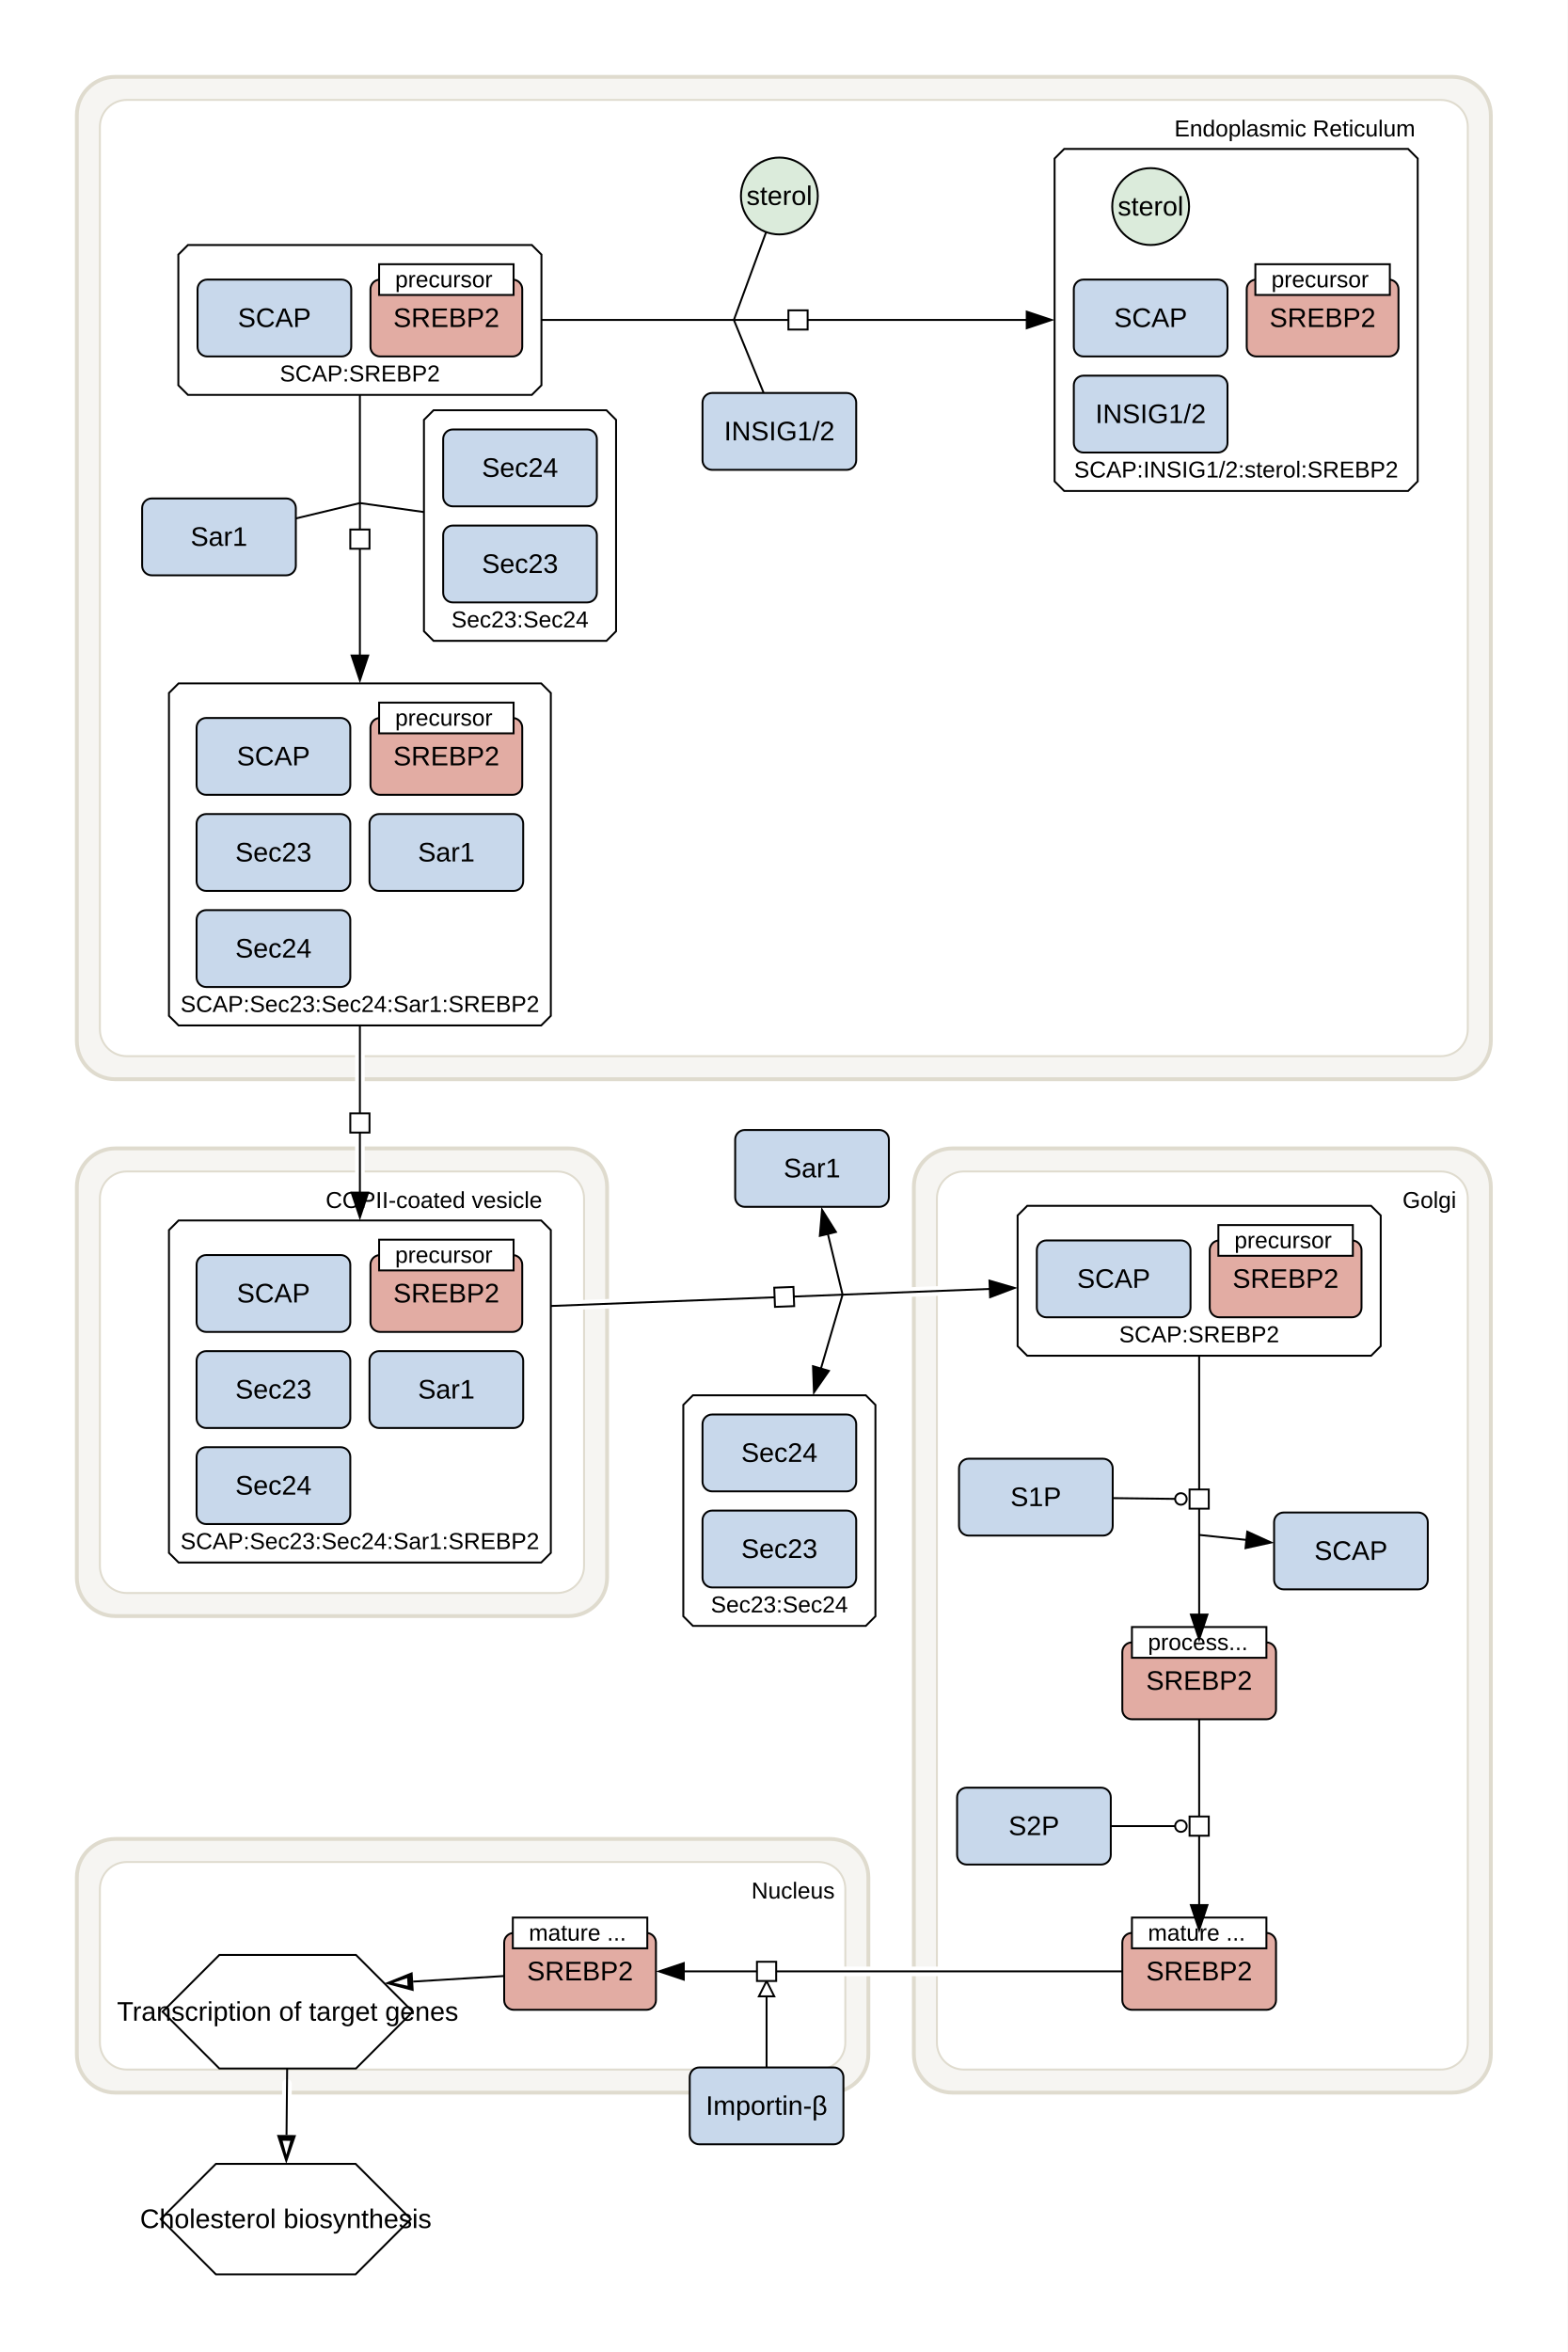
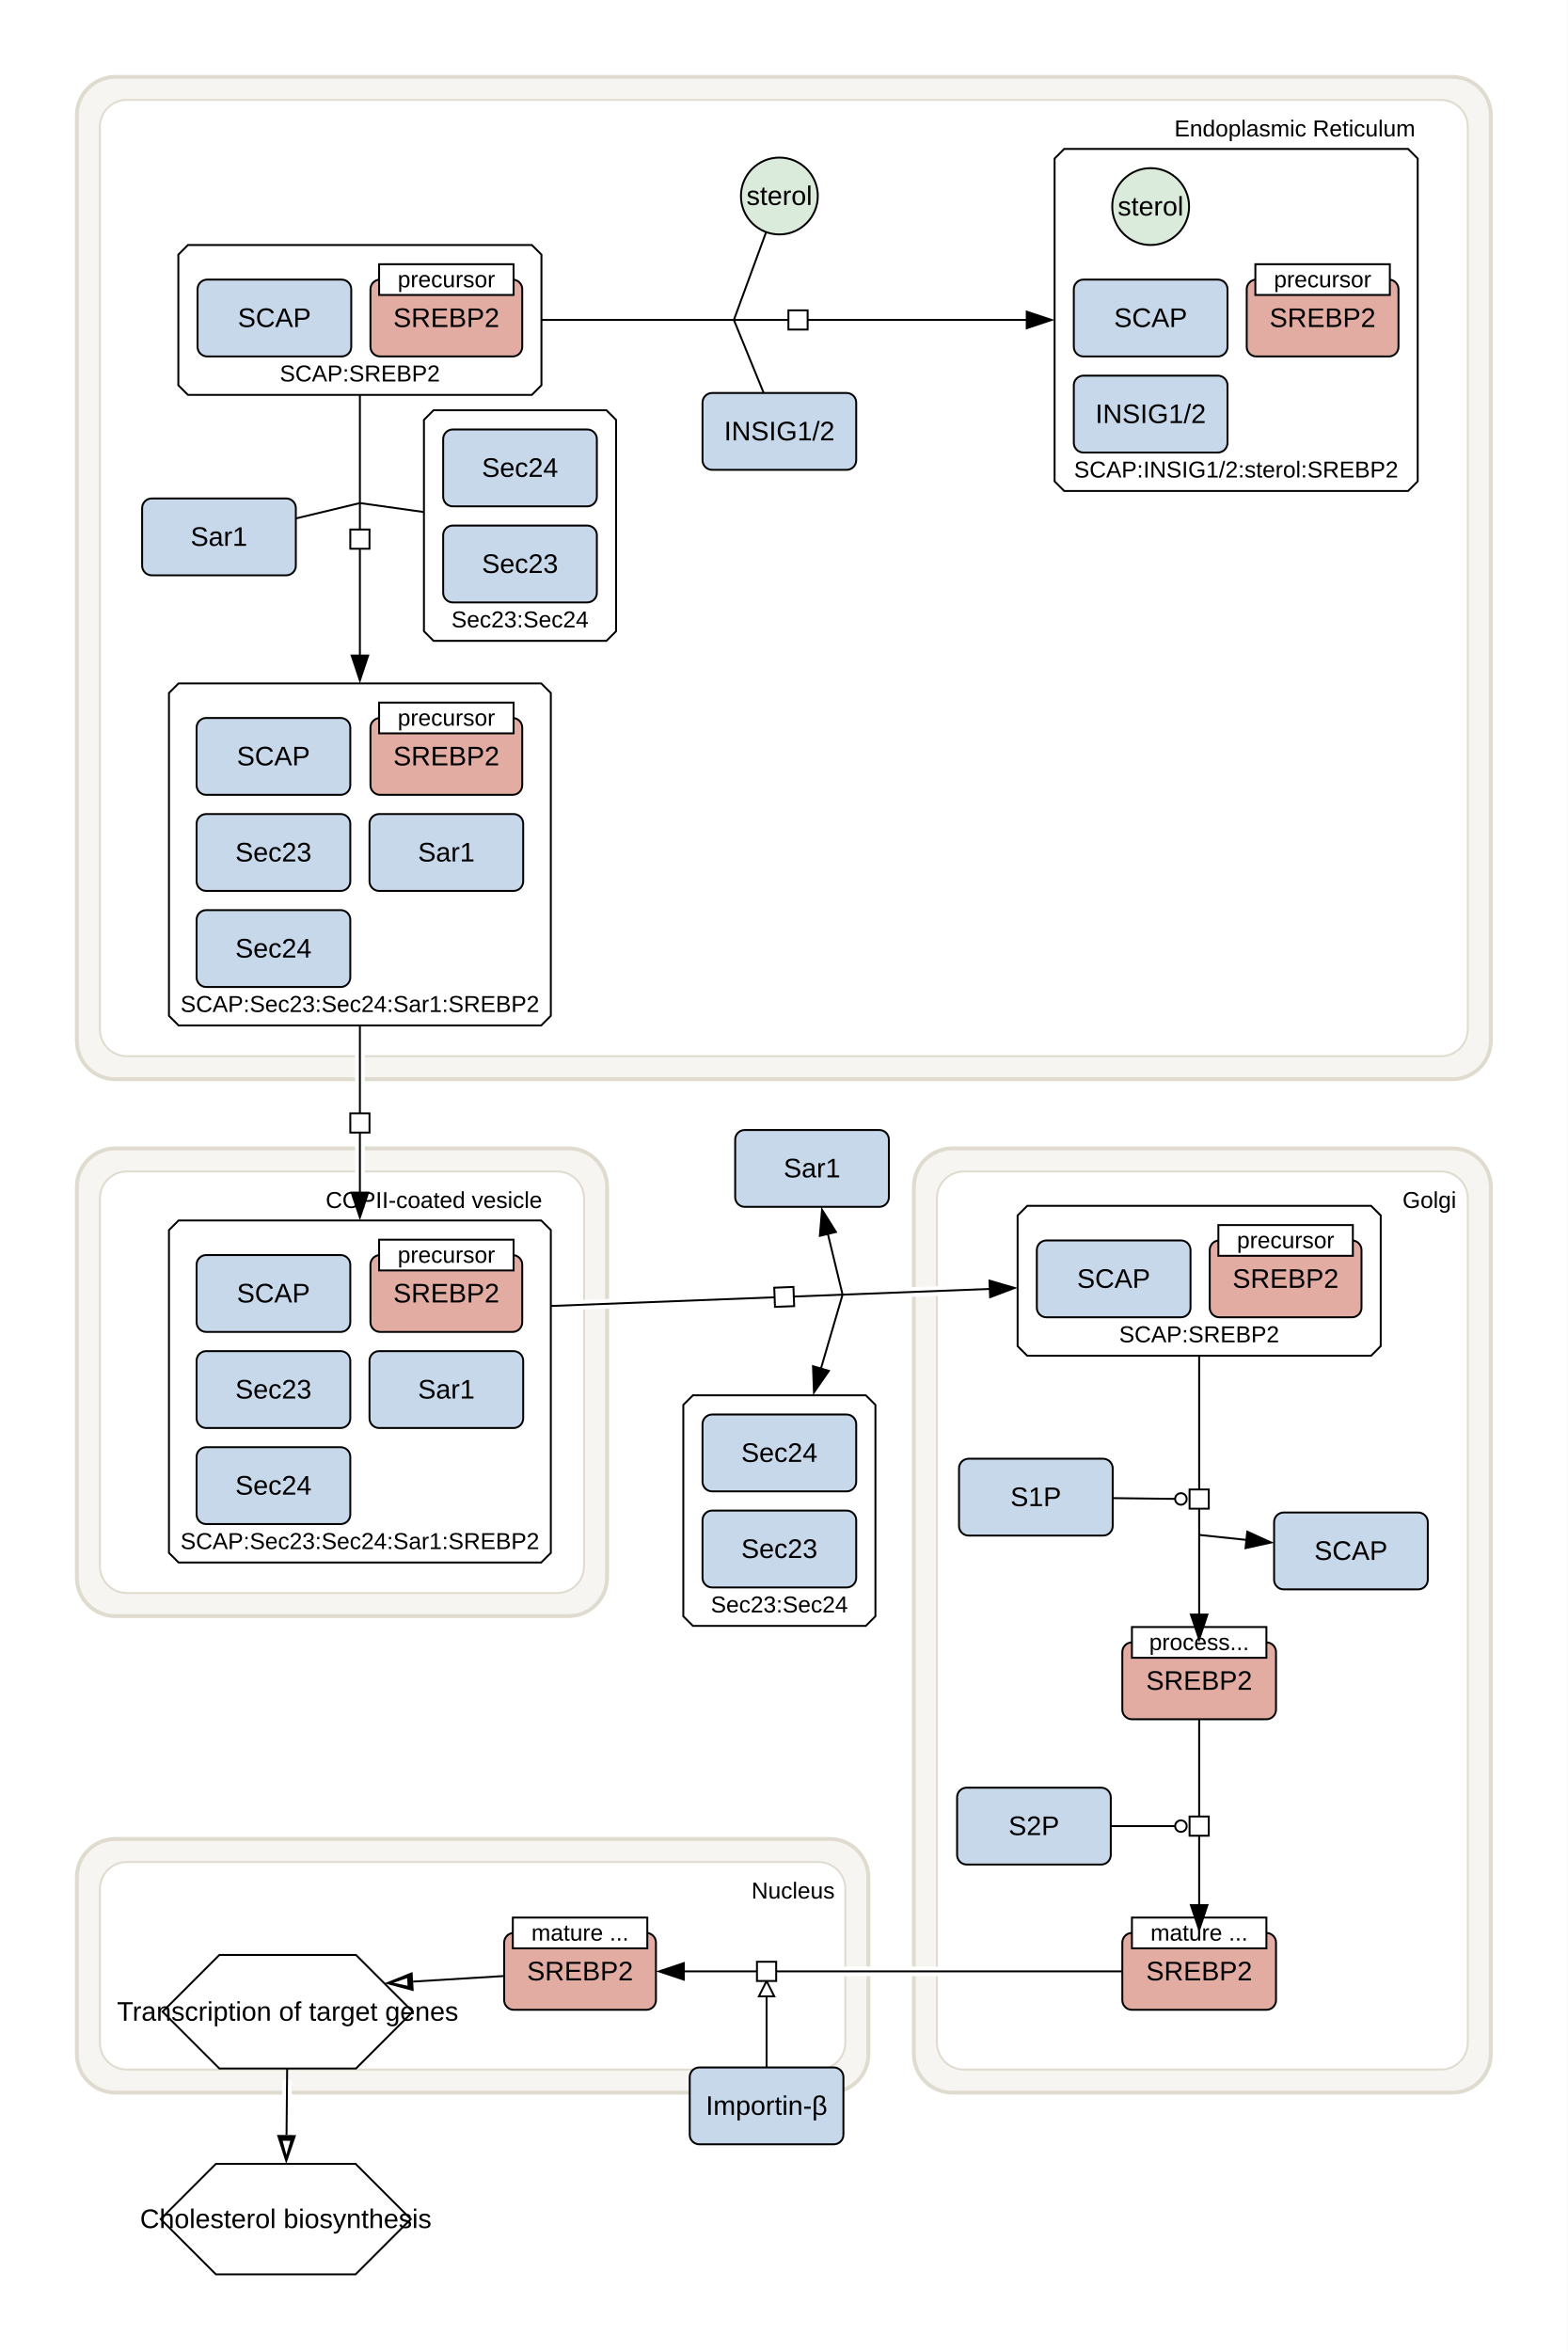
<svg xmlns="http://www.w3.org/2000/svg" width="816" height="1224" viewBox="0 0 816 1224">
  <rect width="100%" height="100%" fill="#fff" />
  <path d="M60 40 H756 A20 20 0 0 1 776 60 V541.64 A20 20 0 0 1 756 561.64 H60 A20 20 0 0 1 40 541.64 V60 A20 20 0 0 1 60 40 Z M66 52 H750 A14 14 0 0 1 764 66 V535.64 A14 14 0 0 1 750 549.64 H66 A14 14 0 0 1 52 535.64 V66 A14 14 0 0 1 66 52 Z" fill="#dfdbce" fill-opacity="0.25" fill-rule="evenodd" />
  <rect x="40" y="40" width="736" height="521.64" rx="20" fill="none" stroke="#dfdbce" stroke-width="2" />
  <rect x="52" y="52" width="712" height="497.64" rx="14" fill="none" stroke="#dfdbce" stroke-width="1" />
  <text x="611.27" y="71" font-family="'Dialog', 'Liberation Sans', Arial, sans-serif" font-size="12" text-anchor="start">Endoplasmic Reticulum</text>
  <path d="M495.67 597.64 H756 A20 20 0 0 1 776 617.64 V1069.01 A20 20 0 0 1 756 1089.01 H495.67 A20 20 0 0 1 475.67 1069.01 V617.64 A20 20 0 0 1 495.67 597.64 Z M501.67 609.64 H750 A14 14 0 0 1 764 623.64 V1063.01 A14 14 0 0 1 750 1077.01 H501.67 A14 14 0 0 1 487.67 1063.01 V623.64 A14 14 0 0 1 501.67 609.64 Z" fill="#dfdbce" fill-opacity="0.25" fill-rule="evenodd" />
  <rect x="475.67" y="597.64" width="300.33" height="491.37" rx="20" fill="none" stroke="#dfdbce" stroke-width="2" />
  <rect x="487.67" y="609.64" width="276.33" height="467.37" rx="14" fill="none" stroke="#dfdbce" stroke-width="1" />
  <text x="730" y="628.64" font-family="'Dialog', 'Liberation Sans', Arial, sans-serif" font-size="12" text-anchor="start">Golgi</text>
  <path d="M60 597.64 H296 A20 20 0 0 1 316 617.64 V821.01 A20 20 0 0 1 296 841.01 H60 A20 20 0 0 1 40 821.01 V617.64 A20 20 0 0 1 60 597.64 Z M66 609.64 H290 A14 14 0 0 1 304 623.64 V815.01 A14 14 0 0 1 290 829.01 H66 A14 14 0 0 1 52 815.01 V623.64 A14 14 0 0 1 66 609.64 Z" fill="#dfdbce" fill-opacity="0.25" fill-rule="evenodd" />
  <rect x="40" y="597.64" width="276" height="243.37" rx="20" fill="none" stroke="#dfdbce" stroke-width="2" />
  <rect x="52" y="609.64" width="252" height="219.37" rx="14" fill="none" stroke="#dfdbce" stroke-width="1" />
  <text x="169.51" y="628.64" font-family="'Dialog', 'Liberation Sans', Arial, sans-serif" font-size="12" text-anchor="start">COPII-coated vesicle</text>
  <path d="M60 957.01 H432 A20 20 0 0 1 452 977.01 V1069.01 A20 20 0 0 1 432 1089.01 H60 A20 20 0 0 1 40 1069.01 V977.01 A20 20 0 0 1 60 957.01 Z M66 969.01 H426 A14 14 0 0 1 440 983.01 V1063.01 A14 14 0 0 1 426 1077.01 H66 A14 14 0 0 1 52 1063.01 V983.01 A14 14 0 0 1 66 969.01 Z" fill="#dfdbce" fill-opacity="0.25" fill-rule="evenodd" />
  <rect x="40" y="957.01" width="412" height="132" rx="20" fill="none" stroke="#dfdbce" stroke-width="2" />
  <rect x="52" y="969.01" width="388" height="108" rx="14" fill="none" stroke="#dfdbce" stroke-width="1" />
  <text x="391.13" y="988.01" font-family="'Dialog', 'Liberation Sans', Arial, sans-serif" font-size="12" text-anchor="start">Nucleus</text>
  <polygon points="360.67,726.12 450.67,726.12 455.67,731.12 455.67,841.12 450.67,846.12 360.67,846.12 355.67,841.12 355.67,731.12" fill="#ffffff" stroke="#000" class="c-complex" />
  <text x="405.67" y="839.12" font-family="'Dialog', 'Liberation Sans', Arial, sans-serif" font-size="12" text-anchor="middle" class="t-complex">Sec23:Sec24</text>
  <polygon points="553.93,77.5 732.93,77.5 737.93,82.5 737.93,250.5 732.93,255.5 553.93,255.5 548.93,250.5 548.93,82.5" fill="#ffffff" stroke="#000" class="c-complex" />
  <text x="643.43" y="248.5" font-family="'Dialog', 'Liberation Sans', Arial, sans-serif" font-size="12" text-anchor="middle" class="t-complex">SCAP:INSIG1/2:sterol:SREBP2</text>
  <polygon points="97.83,127.5 276.83,127.5 281.83,132.5 281.83,200.5 276.83,205.5 97.83,205.5 92.83,200.5 92.83,132.5" fill="#ffffff" stroke="#000" class="c-complex" />
  <text x="187.33" y="198.5" font-family="'Dialog', 'Liberation Sans', Arial, sans-serif" font-size="12" text-anchor="middle" class="t-complex">SCAP:SREBP2</text>
  <polygon points="92.95,355.64 281.71,355.64 286.71,360.64 286.71,528.64 281.71,533.64 92.95,533.64 87.95,528.64 87.95,360.64" fill="#ffffff" stroke="#000" class="c-complex" />
  <text x="187.33" y="526.64" font-family="'Dialog', 'Liberation Sans', Arial, sans-serif" font-size="12" text-anchor="middle" class="t-complex">SCAP:Sec23:Sec24:Sar1:SREBP2</text>
  <polygon points="225.67,213.5 315.67,213.5 320.67,218.5 320.67,328.5 315.67,333.5 225.67,333.5 220.67,328.5 220.67,218.5" fill="#ffffff" stroke="#000" class="c-complex" />
  <text x="270.67" y="326.5" font-family="'Dialog', 'Liberation Sans', Arial, sans-serif" font-size="12" text-anchor="middle" class="t-complex">Sec23:Sec24</text>
  <polygon points="92.95,635.14 281.71,635.14 286.71,640.14 286.71,808.14 281.71,813.14 92.95,813.14 87.95,808.14 87.95,640.14" fill="#ffffff" stroke="#000" class="c-complex" />
  <text x="187.33" y="806.14" font-family="'Dialog', 'Liberation Sans', Arial, sans-serif" font-size="12" text-anchor="middle" class="t-complex">SCAP:Sec23:Sec24:Sar1:SREBP2</text>
  <polygon points="534.68,627.53 713.68,627.53 718.68,632.53 718.68,700.53 713.68,705.53 534.68,705.53 529.68,700.53 529.68,632.53" fill="#ffffff" stroke="#000" class="c-complex" />
  <text x="624.18" y="698.53" font-family="'Dialog', 'Liberation Sans', Arial, sans-serif" font-size="12" text-anchor="middle" class="t-complex">SCAP:SREBP2</text>
  <ellipse cx="405.67" cy="102" rx="20" ry="20" fill="#dbebdb" stroke="#000" class="c-metabolite" />
  <text x="405.67" y="106.67" font-family="'Dialog', 'Liberation Sans', Arial, sans-serif" font-size="14" text-anchor="middle" class="t-metabolite">sterol</text>
  <rect x="365.67" y="204.51" width="80" height="40" rx="5" fill="#c8d8eb" stroke="#000" class="c-protein" />
  <text x="405.67" y="229.17" font-family="'Dialog', 'Liberation Sans', Arial, sans-serif" font-size="14" text-anchor="middle" class="t-protein">INSIG1/2</text>
  <rect x="73.98" y="259.4" width="80" height="40" rx="5" fill="#c8d8eb" stroke="#000" class="c-protein" />
  <text x="113.98" y="284.07" font-family="'Dialog', 'Liberation Sans', Arial, sans-serif" font-size="14" text-anchor="middle" class="t-protein">Sar1</text>
  <rect x="382.67" y="588.05" width="80" height="40" rx="5" fill="#c8d8eb" stroke="#000" class="c-protein" />
  <text x="422.67" y="612.71" font-family="'Dialog', 'Liberation Sans', Arial, sans-serif" font-size="14" text-anchor="middle" class="t-protein">Sar1</text>
  <rect x="584.18" y="854.72" width="80" height="40" rx="5" fill="#e2aca3" stroke="#000" class="c-protein" />
  <rect x="589.18" y="846.72" width="70" height="16" fill="#fff" stroke="#000" />
-   <text x="594.18" y="858.72" font-family="'Dialog', 'Liberation Sans', Arial, sans-serif" font-size="12" text-anchor="start" xml:space="preserve"> process... </text>
+   <text x="624.18" y="858.72" font-family="'Dialog', 'Liberation Sans', Arial, sans-serif" font-size="12" text-anchor="middle">process...</text>
  <text x="624.18" y="879.39" font-family="'Dialog', 'Liberation Sans', Arial, sans-serif" font-size="14" text-anchor="middle" class="t-protein">SREBP2</text>
  <rect x="584.18" y="1005.92" width="80" height="40" rx="5" fill="#e2aca3" stroke="#000" class="c-protein" />
  <rect x="589.18" y="997.92" width="70" height="16" fill="#fff" stroke="#000" />
-   <text x="594.18" y="1009.92" font-family="'Dialog', 'Liberation Sans', Arial, sans-serif" font-size="12" text-anchor="start" xml:space="preserve"> mature ... </text>
+   <text x="624.18" y="1009.92" font-family="'Dialog', 'Liberation Sans', Arial, sans-serif" font-size="12" text-anchor="middle">mature ...</text>
  <text x="624.18" y="1030.59" font-family="'Dialog', 'Liberation Sans', Arial, sans-serif" font-size="14" text-anchor="middle" class="t-protein">SREBP2</text>
  <rect x="499.18" y="759.13" width="80" height="40" rx="5" fill="#c8d8eb" stroke="#000" class="c-protein" />
  <text x="539.18" y="783.79" font-family="'Dialog', 'Liberation Sans', Arial, sans-serif" font-size="14" text-anchor="middle" class="t-protein">S1P</text>
  <rect x="498.18" y="930.32" width="80" height="40" rx="5" fill="#c8d8eb" stroke="#000" class="c-protein" />
  <text x="538.18" y="954.99" font-family="'Dialog', 'Liberation Sans', Arial, sans-serif" font-size="14" text-anchor="middle" class="t-protein">S2P</text>
  <rect x="663.18" y="787.12" width="80" height="40" rx="5" fill="#c8d8eb" stroke="#000" class="c-protein" />
  <text x="703.18" y="811.79" font-family="'Dialog', 'Liberation Sans', Arial, sans-serif" font-size="14" text-anchor="middle" class="t-protein">SCAP</text>
  <rect x="262.43" y="1005.92" width="79" height="40" rx="5" fill="#e2aca3" stroke="#000" class="c-protein" />
  <rect x="266.93" y="997.92" width="70" height="16" fill="#fff" stroke="#000" />
-   <text x="271.93" y="1009.92" font-family="'Dialog', 'Liberation Sans', Arial, sans-serif" font-size="12" text-anchor="start" xml:space="preserve"> mature ... </text>
+   <text x="301.93" y="1009.92" font-family="'Dialog', 'Liberation Sans', Arial, sans-serif" font-size="12" text-anchor="middle">mature ...</text>
  <text x="301.93" y="1030.59" font-family="'Dialog', 'Liberation Sans', Arial, sans-serif" font-size="14" text-anchor="middle" class="t-protein">SREBP2</text>
  <polygon points="114.18,1017.37 185.29,1017.37 214.84,1046.92 185.29,1076.47 114.18,1076.47 84.63,1046.92" fill="#ffffff" stroke="#000" class="c-white" />
  <text x="149.74" y="1051.59" font-family="'Dialog', 'Liberation Sans', Arial, sans-serif" font-size="14" text-anchor="middle" class="t-white">Transcription of target genes</text>
  <rect x="359.01" y="1075.92" width="80" height="40" rx="5" fill="#c8d8eb" stroke="#000" class="c-protein" />
  <text x="399.01" y="1100.59" font-family="'Dialog', 'Liberation Sans', Arial, sans-serif" font-size="14" text-anchor="middle" class="t-protein">Importin-β</text>
  <polygon points="112.38,1126.09 185.09,1126.09 213.84,1154.84 185.09,1183.59 112.38,1183.59 83.63,1154.84" fill="#ffffff" stroke="#000" class="c-white" />
  <text x="148.74" y="1159.5" font-family="'Dialog', 'Liberation Sans', Arial, sans-serif" font-size="14" text-anchor="middle" class="t-white">Cholesterol biosynthesis</text>
  <rect x="365.67" y="786.12" width="80" height="40" rx="5" fill="#c8d8eb" stroke="#000" class="c-protein" />
  <text x="405.67" y="810.79" font-family="'Dialog', 'Liberation Sans', Arial, sans-serif" font-size="14" text-anchor="middle" class="t-protein">Sec23</text>
  <rect x="365.67" y="736.12" width="80" height="40" rx="5" fill="#c8d8eb" stroke="#000" class="c-protein" />
  <text x="405.67" y="760.79" font-family="'Dialog', 'Liberation Sans', Arial, sans-serif" font-size="14" text-anchor="middle" class="t-protein">Sec24</text>
  <rect x="558.93" y="145.5" width="80" height="40" rx="5" fill="#c8d8eb" stroke="#000" class="c-protein" />
  <text x="598.93" y="170.17" font-family="'Dialog', 'Liberation Sans', Arial, sans-serif" font-size="14" text-anchor="middle" class="t-protein">SCAP</text>
  <rect x="558.93" y="195.5" width="80" height="40" rx="5" fill="#c8d8eb" stroke="#000" class="c-protein" />
  <text x="598.93" y="220.17" font-family="'Dialog', 'Liberation Sans', Arial, sans-serif" font-size="14" text-anchor="middle" class="t-protein">INSIG1/2</text>
  <ellipse cx="598.93" cy="107.5" rx="20" ry="20" fill="#dbebdb" stroke="#000" class="c-metabolite" />
  <text x="598.93" y="112.17" font-family="'Dialog', 'Liberation Sans', Arial, sans-serif" font-size="14" text-anchor="middle" class="t-metabolite">sterol</text>
  <rect x="648.93" y="145.5" width="79" height="40" rx="5" fill="#e2aca3" stroke="#000" class="c-protein" />
  <rect x="653.43" y="137.5" width="70" height="16" fill="#fff" stroke="#000" />
-   <text x="658.43" y="149.5" font-family="'Dialog', 'Liberation Sans', Arial, sans-serif" font-size="12" text-anchor="start" xml:space="preserve"> precursor </text>
+   <text x="688.43" y="149.5" font-family="'Dialog', 'Liberation Sans', Arial, sans-serif" font-size="12" text-anchor="middle">precursor</text>
  <text x="688.43" y="170.17" font-family="'Dialog', 'Liberation Sans', Arial, sans-serif" font-size="14" text-anchor="middle" class="t-protein">SREBP2</text>
  <rect x="102.83" y="145.5" width="80" height="40" rx="5" fill="#c8d8eb" stroke="#000" class="c-protein" />
  <text x="142.83" y="170.17" font-family="'Dialog', 'Liberation Sans', Arial, sans-serif" font-size="14" text-anchor="middle" class="t-protein">SCAP</text>
  <rect x="192.83" y="145.5" width="79" height="40" rx="5" fill="#e2aca3" stroke="#000" class="c-protein" />
  <rect x="197.33" y="137.5" width="70" height="16" fill="#fff" stroke="#000" />
-   <text x="202.33" y="149.5" font-family="'Dialog', 'Liberation Sans', Arial, sans-serif" font-size="12" text-anchor="start" xml:space="preserve"> precursor </text>
+   <text x="232.33" y="149.5" font-family="'Dialog', 'Liberation Sans', Arial, sans-serif" font-size="12" text-anchor="middle">precursor</text>
  <text x="232.33" y="170.17" font-family="'Dialog', 'Liberation Sans', Arial, sans-serif" font-size="14" text-anchor="middle" class="t-protein">SREBP2</text>
  <rect x="102.33" y="373.64" width="80" height="40" rx="5" fill="#c8d8eb" stroke="#000" class="c-protein" />
  <text x="142.33" y="398.31" font-family="'Dialog', 'Liberation Sans', Arial, sans-serif" font-size="14" text-anchor="middle" class="t-protein">SCAP</text>
  <rect x="102.33" y="423.64" width="80" height="40" rx="5" fill="#c8d8eb" stroke="#000" class="c-protein" />
  <text x="142.33" y="448.31" font-family="'Dialog', 'Liberation Sans', Arial, sans-serif" font-size="14" text-anchor="middle" class="t-protein">Sec23</text>
  <rect x="102.33" y="473.64" width="80" height="40" rx="5" fill="#c8d8eb" stroke="#000" class="c-protein" />
  <text x="142.33" y="498.31" font-family="'Dialog', 'Liberation Sans', Arial, sans-serif" font-size="14" text-anchor="middle" class="t-protein">Sec24</text>
  <rect x="192.33" y="423.64" width="80" height="40" rx="5" fill="#c8d8eb" stroke="#000" class="c-protein" />
  <text x="232.33" y="448.31" font-family="'Dialog', 'Liberation Sans', Arial, sans-serif" font-size="14" text-anchor="middle" class="t-protein">Sar1</text>
  <rect x="192.83" y="373.64" width="79" height="40" rx="5" fill="#e2aca3" stroke="#000" class="c-protein" />
  <rect x="197.33" y="365.64" width="70" height="16" fill="#fff" stroke="#000" />
-   <text x="202.33" y="377.64" font-family="'Dialog', 'Liberation Sans', Arial, sans-serif" font-size="12" text-anchor="start" xml:space="preserve"> precursor </text>
+   <text x="232.33" y="377.64" font-family="'Dialog', 'Liberation Sans', Arial, sans-serif" font-size="12" text-anchor="middle">precursor</text>
  <text x="232.33" y="398.31" font-family="'Dialog', 'Liberation Sans', Arial, sans-serif" font-size="14" text-anchor="middle" class="t-protein">SREBP2</text>
  <rect x="230.67" y="273.5" width="80" height="40" rx="5" fill="#c8d8eb" stroke="#000" class="c-protein" />
  <text x="270.67" y="298.17" font-family="'Dialog', 'Liberation Sans', Arial, sans-serif" font-size="14" text-anchor="middle" class="t-protein">Sec23</text>
  <rect x="230.67" y="223.5" width="80" height="40" rx="5" fill="#c8d8eb" stroke="#000" class="c-protein" />
  <text x="270.67" y="248.17" font-family="'Dialog', 'Liberation Sans', Arial, sans-serif" font-size="14" text-anchor="middle" class="t-protein">Sec24</text>
  <rect x="102.33" y="653.14" width="80" height="40" rx="5" fill="#c8d8eb" stroke="#000" class="c-protein" />
  <text x="142.33" y="677.81" font-family="'Dialog', 'Liberation Sans', Arial, sans-serif" font-size="14" text-anchor="middle" class="t-protein">SCAP</text>
  <rect x="102.33" y="703.14" width="80" height="40" rx="5" fill="#c8d8eb" stroke="#000" class="c-protein" />
  <text x="142.33" y="727.81" font-family="'Dialog', 'Liberation Sans', Arial, sans-serif" font-size="14" text-anchor="middle" class="t-protein">Sec23</text>
  <rect x="102.33" y="753.14" width="80" height="40" rx="5" fill="#c8d8eb" stroke="#000" class="c-protein" />
  <text x="142.33" y="777.81" font-family="'Dialog', 'Liberation Sans', Arial, sans-serif" font-size="14" text-anchor="middle" class="t-protein">Sec24</text>
  <rect x="192.33" y="703.14" width="80" height="40" rx="5" fill="#c8d8eb" stroke="#000" class="c-protein" />
  <text x="232.33" y="727.81" font-family="'Dialog', 'Liberation Sans', Arial, sans-serif" font-size="14" text-anchor="middle" class="t-protein">Sar1</text>
  <rect x="192.83" y="653.14" width="79" height="40" rx="5" fill="#e2aca3" stroke="#000" class="c-protein" />
  <rect x="197.33" y="645.14" width="70" height="16" fill="#fff" stroke="#000" />
-   <text x="202.33" y="657.14" font-family="'Dialog', 'Liberation Sans', Arial, sans-serif" font-size="12" text-anchor="start" xml:space="preserve"> precursor </text>
+   <text x="232.33" y="657.14" font-family="'Dialog', 'Liberation Sans', Arial, sans-serif" font-size="12" text-anchor="middle">precursor</text>
  <text x="232.33" y="677.81" font-family="'Dialog', 'Liberation Sans', Arial, sans-serif" font-size="14" text-anchor="middle" class="t-protein">SREBP2</text>
  <rect x="539.68" y="645.53" width="80" height="40" rx="5" fill="#c8d8eb" stroke="#000" class="c-protein" />
  <text x="579.68" y="670.2" font-family="'Dialog', 'Liberation Sans', Arial, sans-serif" font-size="14" text-anchor="middle" class="t-protein">SCAP</text>
  <rect x="629.68" y="645.53" width="79" height="40" rx="5" fill="#e2aca3" stroke="#000" class="c-protein" />
  <rect x="634.18" y="637.53" width="70" height="16" fill="#fff" stroke="#000" />
-   <text x="639.18" y="649.53" font-family="'Dialog', 'Liberation Sans', Arial, sans-serif" font-size="12" text-anchor="start" xml:space="preserve"> precursor </text>
+   <text x="669.18" y="649.53" font-family="'Dialog', 'Liberation Sans', Arial, sans-serif" font-size="12" text-anchor="middle">precursor</text>
  <text x="669.18" y="670.2" font-family="'Dialog', 'Liberation Sans', Arial, sans-serif" font-size="14" text-anchor="middle" class="t-protein">SREBP2</text>
  <g fill="none" stroke="#fff" stroke-width="5" stroke-linecap="round" stroke-linejoin="round">
    <polyline points="294.7,679.33 507.7,671.06" />
    <polyline points="438.57,673.74 432.68,649.43" />
    <polyline points="438.57,673.74 429.41,705.01" />
    <polyline points="289.83,166.5 526.93,166.5" />
    <polyline points="396.03,128.25 381.99,166.5" />
    <polyline points="394.48,197.1 381.99,166.5" />
    <polyline points="187.33,213.5 187.33,333.64" />
    <polyline points="161.76,267.94 187.33,261.8" />
    <polyline points="212.75,265.37 187.33,261.8" />
    <polyline points="624.18,713.53 624.18,832.72" />
    <polyline points="624.18,798.78 641.3,800.58" />
    <polyline points="587.18,779.73 611.68,780.03" />
    <polyline points="624.18,902.72 624.18,983.92" />
    <polyline points="586.18,950.32 611.68,950.32" />
    <polyline points="576.18,1025.92 447.55,1025.92 350.47,1025.92 347.43,1025.92" />
    <polyline points="399.01,1067.92 399.01,1038.92" />
    <polyline points="187.33,541.64 187.33,613.14" />
    <polyline points="254.44,1028.82 223.02,1030.74" />
    <polyline points="149.39,1084.47 149.22,1103.09" />
  </g>
  <polygon points="529.68,670.2 514.89,675.78 514.5,665.79" fill="#000" />
  <polyline points="286.71,679.64 515.69,670.75" fill="none" stroke="#000000" stroke-width="1" />
  <polygon points="427.51,628.05 435.9,641.45 426.18,643.8" fill="#000" />
  <polyline points="438.57,673.74 430.8,641.66" fill="none" stroke="#000000" stroke-width="1" />
  <polygon points="423.23,726.12 422.65,710.32 432.25,713.13" fill="#000" />
  <polyline points="438.57,673.74 427.17,712.68" fill="none" stroke="#000000" stroke-width="1" />
  <rect x="-5" y="-5" width="10" height="10" fill="#fff" stroke="#000" transform="translate(408.19,674.92) rotate(-2.22)" />
  <polygon points="548.93,166.5 533.93,171.5 533.93,161.5" fill="#000" />
  <polyline points="281.83,166.5 534.93,166.5" fill="none" stroke="#000000" stroke-width="1" />
  <polyline points="398.79,120.74 381.99,166.5" fill="none" stroke="#000000" stroke-width="1" />
  <polyline points="397.51,204.51 381.99,166.5" fill="none" stroke="#000000" stroke-width="1" />
  <rect x="-5" y="-5" width="10" height="10" fill="#fff" stroke="#000" transform="translate(415.38,166.5) rotate(0)" />
  <polygon points="187.33,355.64 182.33,340.64 192.33,340.64" fill="#000" />
  <polyline points="187.33,205.5 187.33,341.64" fill="none" stroke="#000000" stroke-width="1" />
  <polyline points="153.98,269.8 187.33,261.8" fill="none" stroke="#000000" stroke-width="1" />
  <polyline points="220.67,266.48 187.33,261.8" fill="none" stroke="#000000" stroke-width="1" />
  <rect x="-5" y="-5" width="10" height="10" fill="#fff" stroke="#000" transform="translate(187.33,280.57) rotate(90)" />
  <polygon points="624.18,854.72 619.18,839.72 629.18,839.72" fill="#000" />
  <polyline points="624.18,705.53 624.18,840.72" fill="none" stroke="#000000" stroke-width="1" />
  <polygon points="663.18,802.9 647.74,806.29 648.79,796.35" fill="#000" />
  <polyline points="624.18,798.78 649.26,801.43" fill="none" stroke="#000000" stroke-width="1" />
  <circle cx="614.68" cy="780.07" r="3" fill="#fff" stroke="#000" />
  <polyline points="579.18,779.63 611.68,780.03" fill="none" stroke="#000000" stroke-width="1" />
  <rect x="-5" y="-5" width="10" height="10" fill="#fff" stroke="#000" transform="translate(624.18,780.13) rotate(90)" />
  <polygon points="624.18,1005.92 619.18,990.92 629.18,990.92" fill="#000" />
  <polyline points="624.18,894.72 624.18,991.92" fill="none" stroke="#000000" stroke-width="1" />
  <circle cx="614.68" cy="950.32" r="3" fill="#fff" stroke="#000" />
  <polyline points="578.18,950.32 611.68,950.32" fill="none" stroke="#000000" stroke-width="1" />
  <rect x="-5" y="-5" width="10" height="10" fill="#fff" stroke="#000" transform="translate(624.18,950.32) rotate(90)" />
  <polygon points="341.43,1025.92 356.43,1020.92 356.43,1030.92" fill="#000" />
  <polyline points="584.18,1025.92 447.55,1025.92 350.47,1025.92 355.43,1025.92" fill="none" stroke="#000000" stroke-width="1" />
  <polygon points="399.01,1030.92 403.01,1038.92 395.01,1038.92" fill="#fff" stroke="#000" />
  <polyline points="399.01,1075.92 399.01,1038.92" fill="none" stroke="#000000" stroke-width="1" />
  <rect x="-5" y="-5" width="10" height="10" fill="#fff" stroke="#000" transform="translate(399.01,1025.92) rotate(180)" />
  <polygon points="187.33,635.14 182.33,620.14 192.33,620.14" fill="#000" />
  <polyline points="187.33,533.64 187.33,621.14" fill="none" stroke="#000000" stroke-width="1" />
  <rect x="-5" y="-5" width="10" height="10" fill="#fff" stroke="#000" transform="translate(187.33,584.39) rotate(90)" />
  <polygon points="200.06,1032.14 214.73,1026.24 215.34,1036.22" fill="#000" />
  <polygon points="204.86,1031.85 211.92,1029.42 212.16,1033.41" fill="#fff" />
  <polyline points="262.43,1028.33 215.04,1031.23" fill="none" stroke="#000000" stroke-width="1" />
  <polygon points="149,1126.09 144.14,1111.04 154.14,1111.13" fill="#000" />
  <polygon points="149.05,1121.29 147.11,1114.07 151.11,1114.1" fill="#fff" />
  <polyline points="149.46,1076.47 149.14,1111.09" fill="none" stroke="#000000" stroke-width="1" />
</svg>
